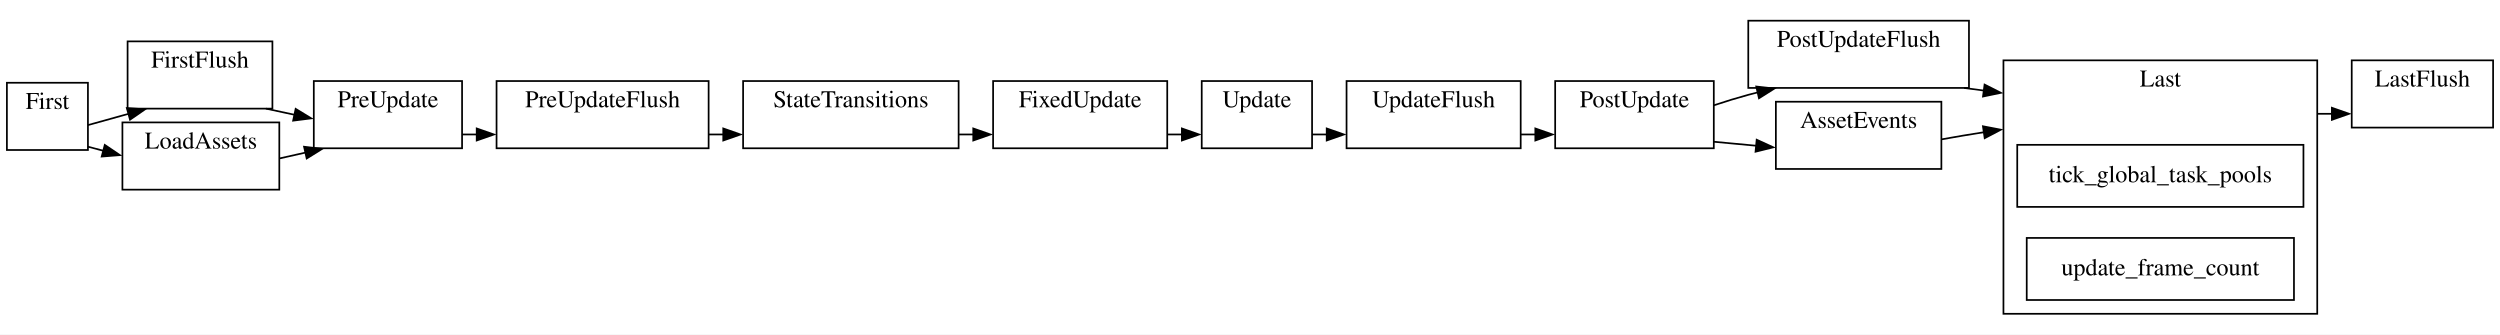
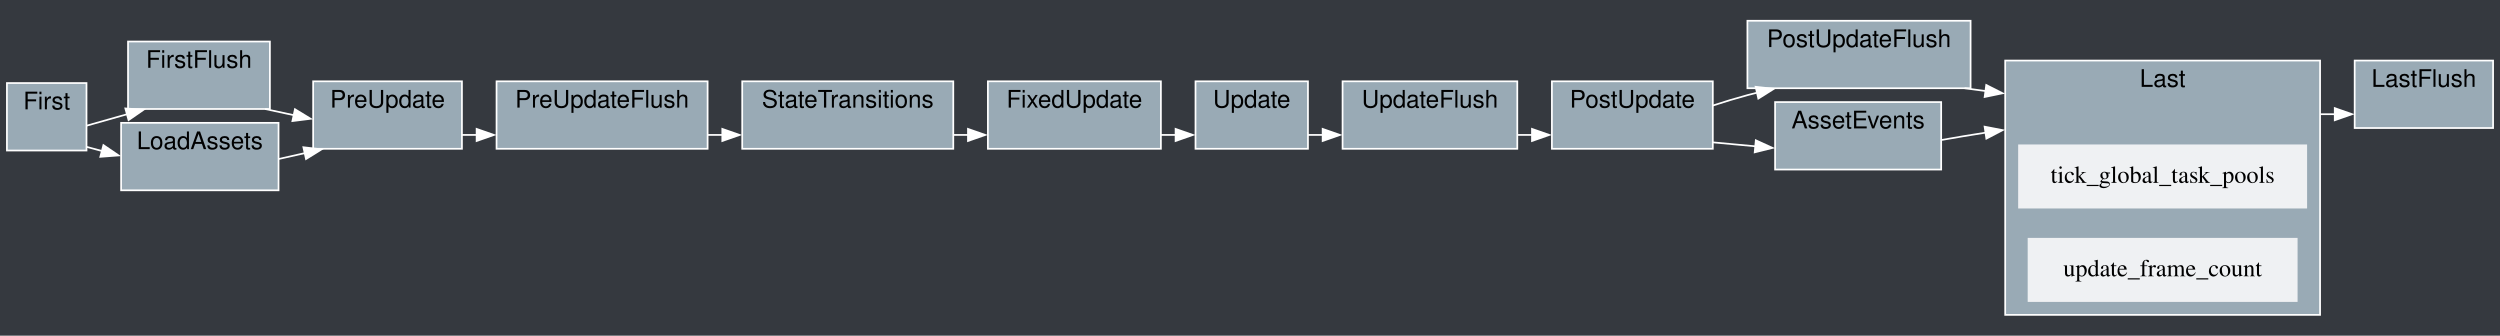
- <svg xmlns="http://www.w3.org/2000/svg" width="1450pt" height="194pt" viewBox="0.00 0.00 1450.00 194.00">
+ <svg xmlns="http://www.w3.org/2000/svg" width="1445pt" height="194pt" viewBox="0.00 0.00 1445.00 194.00">
  <g id="graph0" class="graph" transform="scale(1 1) rotate(0) translate(4 190)">
-     <polygon fill="white" stroke="none" points="-4,4 -4,-190 1446,-190 1446,4 -4,4" />
+     <polygon fill="#35393f" stroke="none" points="-4,4 -4,-190 1441,-190 1441,4 -4,4" />
    <g id="clust1" class="cluster">
-       <polygon fill="none" stroke="black" points="70,-127 70,-166 154,-166 154,-127 70,-127" />
-       <text text-anchor="middle" x="112" y="-150.8" font-family="Times,serif" font-size="14.00">FirstFlush</text>
+       <polygon fill="#99aab5" stroke="white" points="70,-127 70,-166 152,-166 152,-127 70,-127" />
+       <text text-anchor="middle" x="111" y="-150.8" font-family="Helvetica,sans-Serif" font-size="14.00">FirstFlush</text>
    </g>
    <g id="clust2" class="cluster">
-       <polygon fill="none" stroke="black" points="284,-104 284,-143 407,-143 407,-104 284,-104" />
-       <text text-anchor="middle" x="345.5" y="-127.8" font-family="Times,serif" font-size="14.00">PreUpdateFlush</text>
+       <polygon fill="#99aab5" stroke="white" points="283,-104 283,-143 405,-143 405,-104 283,-104" />
+       <text text-anchor="middle" x="344" y="-127.8" font-family="Helvetica,sans-Serif" font-size="14.00">PreUpdateFlush</text>
    </g>
    <g id="clust3" class="cluster">
-       <polygon fill="none" stroke="black" points="777,-104 777,-143 878,-143 878,-104 777,-104" />
-       <text text-anchor="middle" x="827.5" y="-127.8" font-family="Times,serif" font-size="14.00">UpdateFlush</text>
+       <polygon fill="#99aab5" stroke="white" points="772,-104 772,-143 873,-143 873,-104 772,-104" />
+       <text text-anchor="middle" x="822.5" y="-127.8" font-family="Helvetica,sans-Serif" font-size="14.00">UpdateFlush</text>
    </g>
    <g id="clust4" class="cluster">
-       <polygon fill="none" stroke="black" points="1010,-139 1010,-178 1138,-178 1138,-139 1010,-139" />
-       <text text-anchor="middle" x="1074" y="-162.8" font-family="Times,serif" font-size="14.00">PostUpdateFlush</text>
+       <polygon fill="#99aab5" stroke="white" points="1006,-139 1006,-178 1135,-178 1135,-139 1006,-139" />
+       <text text-anchor="middle" x="1070.5" y="-162.8" font-family="Helvetica,sans-Serif" font-size="14.00">PostUpdateFlush</text>
    </g>
    <g id="clust5" class="cluster">
-       <polygon fill="none" stroke="black" points="1360,-116 1360,-155 1442,-155 1442,-116 1360,-116" />
-       <text text-anchor="middle" x="1401" y="-139.8" font-family="Times,serif" font-size="14.00">LastFlush</text>
+       <polygon fill="#99aab5" stroke="white" points="1357,-116 1357,-155 1437,-155 1437,-116 1357,-116" />
+       <text text-anchor="middle" x="1397" y="-139.8" font-family="Helvetica,sans-Serif" font-size="14.00">LastFlush</text>
    </g>
    <g id="clust6" class="cluster">
-       <polygon fill="none" stroke="black" points="0,-103 0,-142 47,-142 47,-103 0,-103" />
-       <text text-anchor="middle" x="23.5" y="-126.8" font-family="Times,serif" font-size="14.00">First</text>
+       <polygon fill="#99aab5" stroke="white" points="0,-103 0,-142 46,-142 46,-103 0,-103" />
+       <text text-anchor="middle" x="23" y="-126.8" font-family="Helvetica,sans-Serif" font-size="14.00">First</text>
    </g>
    <g id="clust7" class="cluster">
-       <polygon fill="none" stroke="black" points="178,-104 178,-143 264,-143 264,-104 178,-104" />
-       <text text-anchor="middle" x="221" y="-127.8" font-family="Times,serif" font-size="14.00">PreUpdate</text>
+       <polygon fill="#99aab5" stroke="white" points="177,-104 177,-143 263,-143 263,-104 177,-104" />
+       <text text-anchor="middle" x="220" y="-127.8" font-family="Helvetica,sans-Serif" font-size="14.00">PreUpdate</text>
    </g>
    <g id="clust8" class="cluster">
-       <polygon fill="none" stroke="black" points="427,-104 427,-143 552,-143 552,-104 427,-104" />
-       <text text-anchor="middle" x="489.5" y="-127.8" font-family="Times,serif" font-size="14.00">StateTransitions</text>
+       <polygon fill="#99aab5" stroke="white" points="425,-104 425,-143 547,-143 547,-104 425,-104" />
+       <text text-anchor="middle" x="486" y="-127.8" font-family="Helvetica,sans-Serif" font-size="14.00">StateTransitions</text>
    </g>
    <g id="clust9" class="cluster">
-       <polygon fill="none" stroke="black" points="572,-104 572,-143 673,-143 673,-104 572,-104" />
-       <text text-anchor="middle" x="622.5" y="-127.8" font-family="Times,serif" font-size="14.00">FixedUpdate</text>
+       <polygon fill="#99aab5" stroke="white" points="567,-104 567,-143 667,-143 667,-104 567,-104" />
+       <text text-anchor="middle" x="617" y="-127.8" font-family="Helvetica,sans-Serif" font-size="14.00">FixedUpdate</text>
    </g>
    <g id="clust10" class="cluster">
-       <polygon fill="none" stroke="black" points="693,-104 693,-143 757,-143 757,-104 693,-104" />
-       <text text-anchor="middle" x="725" y="-127.8" font-family="Times,serif" font-size="14.00">Update</text>
+       <polygon fill="#99aab5" stroke="white" points="687,-104 687,-143 752,-143 752,-104 687,-104" />
+       <text text-anchor="middle" x="719.5" y="-127.8" font-family="Helvetica,sans-Serif" font-size="14.00">Update</text>
    </g>
    <g id="clust11" class="cluster">
-       <polygon fill="none" stroke="black" points="898,-104 898,-143 990,-143 990,-104 898,-104" />
-       <text text-anchor="middle" x="944" y="-127.8" font-family="Times,serif" font-size="14.00">PostUpdate</text>
+       <polygon fill="#99aab5" stroke="white" points="893,-104 893,-143 986,-143 986,-104 893,-104" />
+       <text text-anchor="middle" x="939.5" y="-127.8" font-family="Helvetica,sans-Serif" font-size="14.00">PostUpdate</text>
    </g>
    <g id="clust12" class="cluster">
-       <polygon fill="none" stroke="black" points="1158,-8 1158,-155 1340,-155 1340,-8 1158,-8" />
-       <text text-anchor="middle" x="1249" y="-139.8" font-family="Times,serif" font-size="14.00">Last</text>
+       <polygon fill="#99aab5" stroke="white" points="1155,-8 1155,-155 1337,-155 1337,-8 1155,-8" />
+       <text text-anchor="middle" x="1246" y="-139.8" font-family="Helvetica,sans-Serif" font-size="14.00">Last</text>
    </g>
    <g id="clust13" class="cluster">
-       <polygon fill="none" stroke="black" points="67,-80 67,-119 158,-119 158,-80 67,-80" />
-       <text text-anchor="middle" x="112.5" y="-103.8" font-family="Times,serif" font-size="14.00">LoadAssets</text>
+       <polygon fill="#99aab5" stroke="white" points="66,-80 66,-119 157,-119 157,-80 66,-80" />
+       <text text-anchor="middle" x="111.5" y="-103.8" font-family="Helvetica,sans-Serif" font-size="14.00">LoadAssets</text>
    </g>
    <g id="clust14" class="cluster">
-       <polygon fill="none" stroke="black" points="1026,-92 1026,-131 1122,-131 1122,-92 1026,-92" />
-       <text text-anchor="middle" x="1074" y="-115.8" font-family="Times,serif" font-size="14.00">AssetEvents</text>
+       <polygon fill="#99aab5" stroke="white" points="1022,-92 1022,-131 1118,-131 1118,-92 1022,-92" />
+       <text text-anchor="middle" x="1070" y="-115.8" font-family="Helvetica,sans-Serif" font-size="14.00">AssetEvents</text>
    </g>
    <g id="edge2" class="edge">
-       <path fill="none" stroke="black" d="M150.21,-127C155.62,-125.84 161.27,-124.62 166.92,-123.41" />
-       <polygon fill="black" stroke="black" points="167.48,-126.87 176.53,-121.35 166.01,-120.02 167.48,-126.87" />
+       <path fill="none" stroke="white" d="M149.21,-127C154.62,-125.84 160.27,-124.62 165.92,-123.41" />
+       <polygon fill="white" stroke="white" points="166.48,-126.87 175.53,-121.35 165.01,-120.02 166.48,-126.87" />
    </g>
    <g id="edge4" class="edge">
-       <path fill="none" stroke="black" d="M407,-112C409.83,-112 412.68,-112 415.54,-112" />
-       <polygon fill="black" stroke="black" points="415.49,-115.5 425.49,-112 415.49,-108.5 415.49,-115.5" />
+       <path fill="none" stroke="white" d="M405,-112C407.88,-112 410.78,-112 413.68,-112" />
+       <polygon fill="white" stroke="white" points="413.49,-115.5 423.49,-112 413.49,-108.5 413.49,-115.5" />
    </g>
    <g id="edge8" class="edge">
-       <path fill="none" stroke="black" d="M878,-112C880.92,-112 883.88,-112 886.82,-112" />
-       <polygon fill="black" stroke="black" points="886.49,-115.5 896.49,-112 886.49,-108.5 886.49,-115.5" />
+       <path fill="none" stroke="white" d="M873,-112C875.92,-112 878.88,-112 881.82,-112" />
+       <polygon fill="white" stroke="white" points="881.49,-115.5 891.49,-112 881.49,-108.5 881.49,-115.5" />
    </g>
    <g id="edge10" class="edge">
-       <path fill="none" stroke="black" d="M1135.14,-139C1138.9,-138.5 1142.74,-137.99 1146.61,-137.48" />
-       <polygon fill="black" stroke="black" points="1147.05,-140.95 1156.5,-136.16 1146.13,-134.01 1147.05,-140.95" />
+       <path fill="none" stroke="white" d="M1131.51,-139C1135.59,-138.46 1139.76,-137.91 1143.97,-137.35" />
+       <polygon fill="white" stroke="white" points="1144.05,-140.88 1153.5,-136.09 1143.13,-133.94 1144.05,-140.88" />
    </g>
    <g id="edge1" class="edge">
-       <path fill="none" stroke="black" d="M47,-117.44C53.47,-119.25 60.51,-121.21 67,-123 68.18,-123.33 69.37,-123.65 70.58,-123.99" />
-       <polygon fill="black" stroke="black" points="69.56,-127.34 80.13,-126.6 71.41,-120.58 69.56,-127.34" />
+       <path fill="none" stroke="white" d="M46,-117.34C52.44,-119.18 59.5,-121.18 66,-123 67.17,-123.33 68.36,-123.66 69.55,-123.99" />
+       <polygon fill="white" stroke="white" points="68.45,-127.32 79.02,-126.6 70.31,-120.57 68.45,-127.32" />
    </g>
    <g id="edge13" class="edge">
-       <path fill="none" stroke="black" d="M47,-104.92C49.97,-104.13 53.11,-103.3 56.34,-102.45" />
-       <polygon fill="black" stroke="black" points="56.77,-105.96 65.54,-100.02 54.98,-99.19 56.77,-105.96" />
+       <path fill="none" stroke="white" d="M46,-105.12C48.89,-104.34 51.94,-103.53 55.09,-102.68" />
+       <polygon fill="white" stroke="white" points="55.78,-106.12 64.54,-100.16 53.98,-99.36 55.78,-106.12" />
    </g>
    <g id="edge3" class="edge">
-       <path fill="none" stroke="black" d="M264,-112C266.78,-112 269.62,-112 272.49,-112" />
-       <polygon fill="black" stroke="black" points="272.49,-115.5 282.49,-112 272.49,-108.5 272.49,-115.5" />
+       <path fill="none" stroke="white" d="M263,-112C265.78,-112 268.62,-112 271.49,-112" />
+       <polygon fill="white" stroke="white" points="271.49,-115.5 281.49,-112 271.49,-108.5 271.49,-115.5" />
    </g>
    <g id="edge5" class="edge">
-       <path fill="none" stroke="black" d="M552,-112C554.93,-112 557.87,-112 560.8,-112" />
-       <polygon fill="black" stroke="black" points="560.49,-115.5 570.49,-112 560.49,-108.5 560.49,-115.5" />
+       <path fill="none" stroke="white" d="M547,-112C549.86,-112 552.74,-112 555.6,-112" />
+       <polygon fill="white" stroke="white" points="555.49,-115.5 565.49,-112 555.49,-108.5 555.49,-115.5" />
    </g>
    <g id="edge6" class="edge">
-       <path fill="none" stroke="black" d="M673,-112C675.93,-112 678.87,-112 681.76,-112" />
-       <polygon fill="black" stroke="black" points="681.49,-115.5 691.49,-112 681.49,-108.5 681.49,-115.5" />
+       <path fill="none" stroke="white" d="M667,-112C669.85,-112 672.71,-112 675.54,-112" />
+       <polygon fill="white" stroke="white" points="675.49,-115.5 685.49,-112 675.49,-108.5 675.49,-115.5" />
    </g>
    <g id="edge7" class="edge">
-       <path fill="none" stroke="black" d="M757,-112C759.78,-112 762.64,-112 765.56,-112" />
-       <polygon fill="black" stroke="black" points="765.49,-115.5 775.49,-112 765.49,-108.5 765.49,-115.5" />
+       <path fill="none" stroke="white" d="M752,-112C754.81,-112 757.71,-112 760.65,-112" />
+       <polygon fill="white" stroke="white" points="760.49,-115.5 770.49,-112 760.49,-108.5 760.49,-115.5" />
    </g>
    <g id="edge9" class="edge">
-       <path fill="none" stroke="black" d="M990,-128.91C996.65,-131.13 1003.47,-133.23 1010,-135 1011.84,-135.5 1013.71,-135.98 1015.61,-136.45" />
-       <polygon fill="black" stroke="black" points="1014.63,-139.82 1025.17,-138.66 1016.21,-133 1014.63,-139.82" />
+       <path fill="none" stroke="white" d="M986,-128.99C992.66,-131.17 999.47,-133.25 1006,-135 1007.85,-135.5 1009.74,-135.98 1011.65,-136.45" />
+       <polygon fill="white" stroke="white" points="1010.75,-139.84 1021.28,-138.66 1012.32,-133.01 1010.75,-139.84" />
    </g>
    <g id="edge14" class="edge">
-       <path fill="none" stroke="black" d="M990,-107.78C997.94,-107.04 1006.31,-106.25 1014.56,-105.48" />
-       <polygon fill="black" stroke="black" points="1014.87,-108.97 1024.5,-104.55 1014.21,-102 1014.87,-108.97" />
+       <path fill="none" stroke="white" d="M986,-107.72C994.06,-106.97 1002.54,-106.18 1010.87,-105.41" />
+       <polygon fill="white" stroke="white" points="1010.86,-108.92 1020.5,-104.51 1010.22,-101.95 1010.86,-108.92" />
    </g>
    <g id="edge11" class="edge">
-       <path fill="none" stroke="black" d="M1340,-124C1342.93,-124 1345.84,-124 1348.69,-124" />
-       <polygon fill="black" stroke="black" points="1348.49,-127.5 1358.49,-124 1348.49,-120.5 1348.49,-127.5" />
+       <path fill="none" stroke="white" d="M1337,-124C1339.96,-124 1342.88,-124 1345.75,-124" />
+       <polygon fill="white" stroke="white" points="1345.49,-127.5 1355.49,-124 1345.49,-120.5 1345.49,-127.5" />
    </g>
    <g id="node13" class="node">
-       <polygon fill="none" stroke="black" points="1332,-106 1166,-106 1166,-70 1332,-70 1332,-106" />
-       <text text-anchor="middle" x="1249" y="-84.3" font-family="Times,serif" font-size="14.00">tick_global_task_pools</text>
+       <polygon fill="#eff1f3" stroke="#eff1f3" points="1329,-106 1163,-106 1163,-70 1329,-70 1329,-106" />
+       <text text-anchor="middle" x="1246" y="-84.3" font-family="Times,serif" font-size="14.00">tick_global_task_pools</text>
    </g>
    <g id="node14" class="node">
-       <polygon fill="none" stroke="black" points="1326.5,-52 1171.5,-52 1171.5,-16 1326.5,-16 1326.5,-52" />
-       <text text-anchor="middle" x="1249" y="-30.3" font-family="Times,serif" font-size="14.00">update_frame_count</text>
+       <polygon fill="#eff1f3" stroke="#eff1f3" points="1323.5,-52 1168.5,-52 1168.5,-16 1323.5,-16 1323.5,-52" />
+       <text text-anchor="middle" x="1246" y="-30.3" font-family="Times,serif" font-size="14.00">update_frame_count</text>
    </g>
    <g id="edge12" class="edge">
-       <path fill="none" stroke="black" d="M158,-98.09C163.09,-99.24 168.29,-100.4 173.4,-101.55" />
-       <polygon fill="black" stroke="black" points="172.35,-104.9 182.87,-103.67 173.88,-98.07 172.35,-104.9" />
+       <path fill="none" stroke="white" d="M157,-98.09C162.09,-99.24 167.29,-100.4 172.4,-101.55" />
+       <polygon fill="white" stroke="white" points="171.35,-104.9 181.87,-103.67 172.88,-98.07 171.35,-104.9" />
    </g>
    <g id="edge15" class="edge">
-       <path fill="none" stroke="black" d="M1122,-109.16C1130.07,-110.61 1138.53,-112.05 1146.84,-113.34" />
-       <polygon fill="black" stroke="black" points="1146.1,-116.77 1156.5,-114.78 1147.12,-109.85 1146.1,-116.77" />
+       <path fill="none" stroke="white" d="M1118,-109.05C1126.33,-110.53 1135.11,-112.01 1143.71,-113.34" />
+       <polygon fill="white" stroke="white" points="1143.1,-116.79 1153.5,-114.78 1144.12,-109.86 1143.1,-116.79" />
    </g>
  </g>
</svg>
